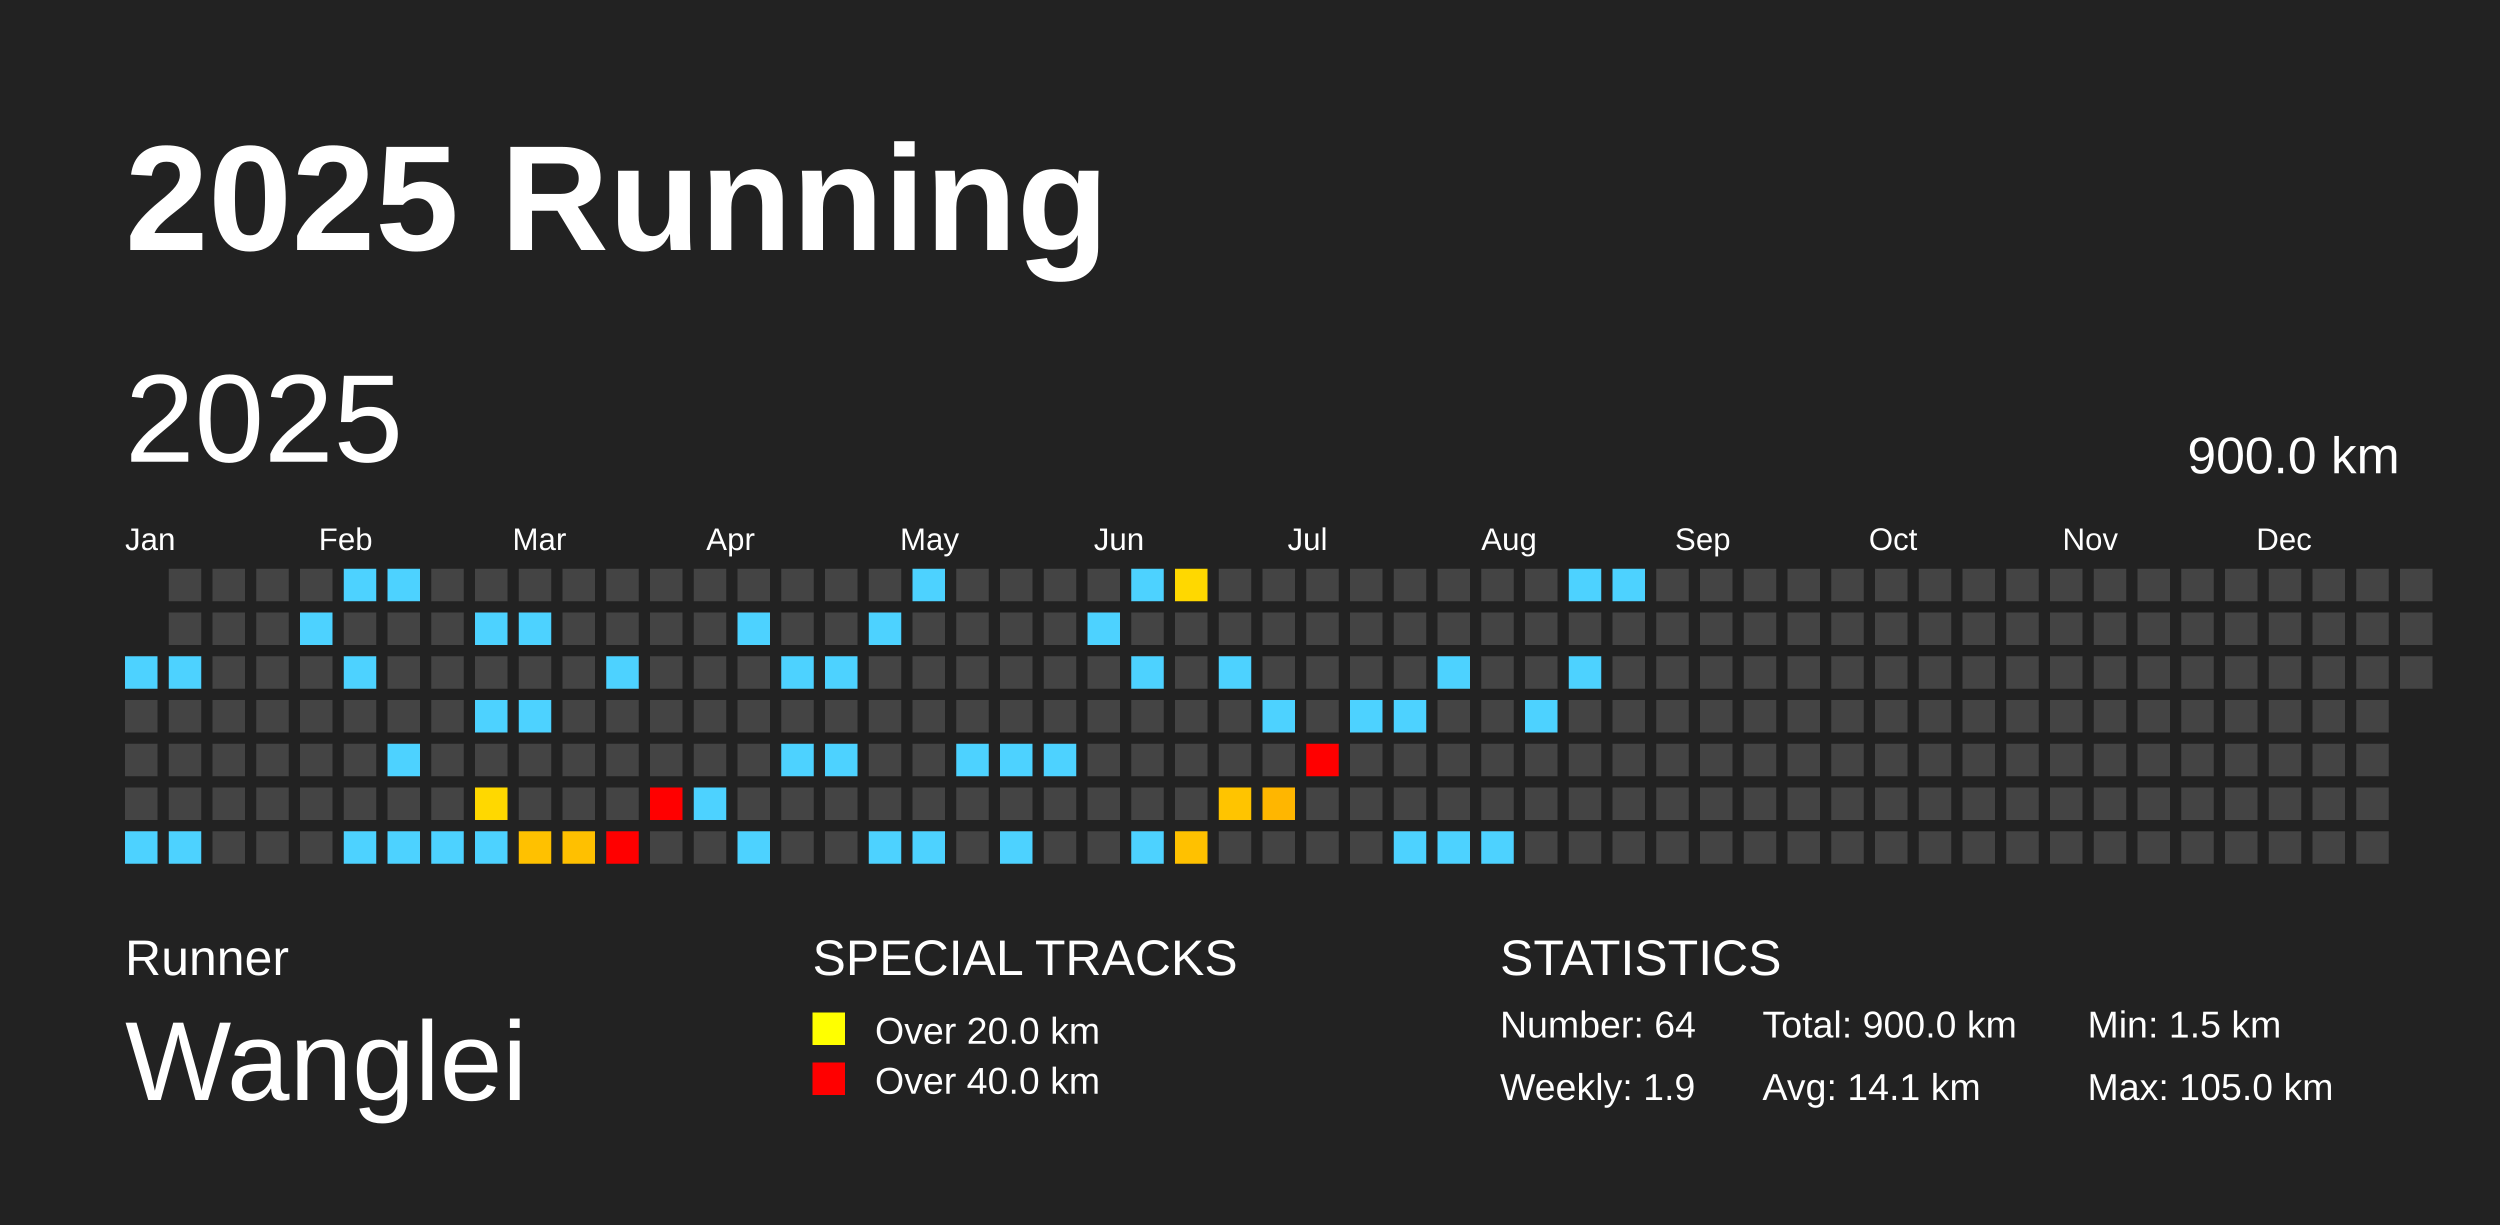
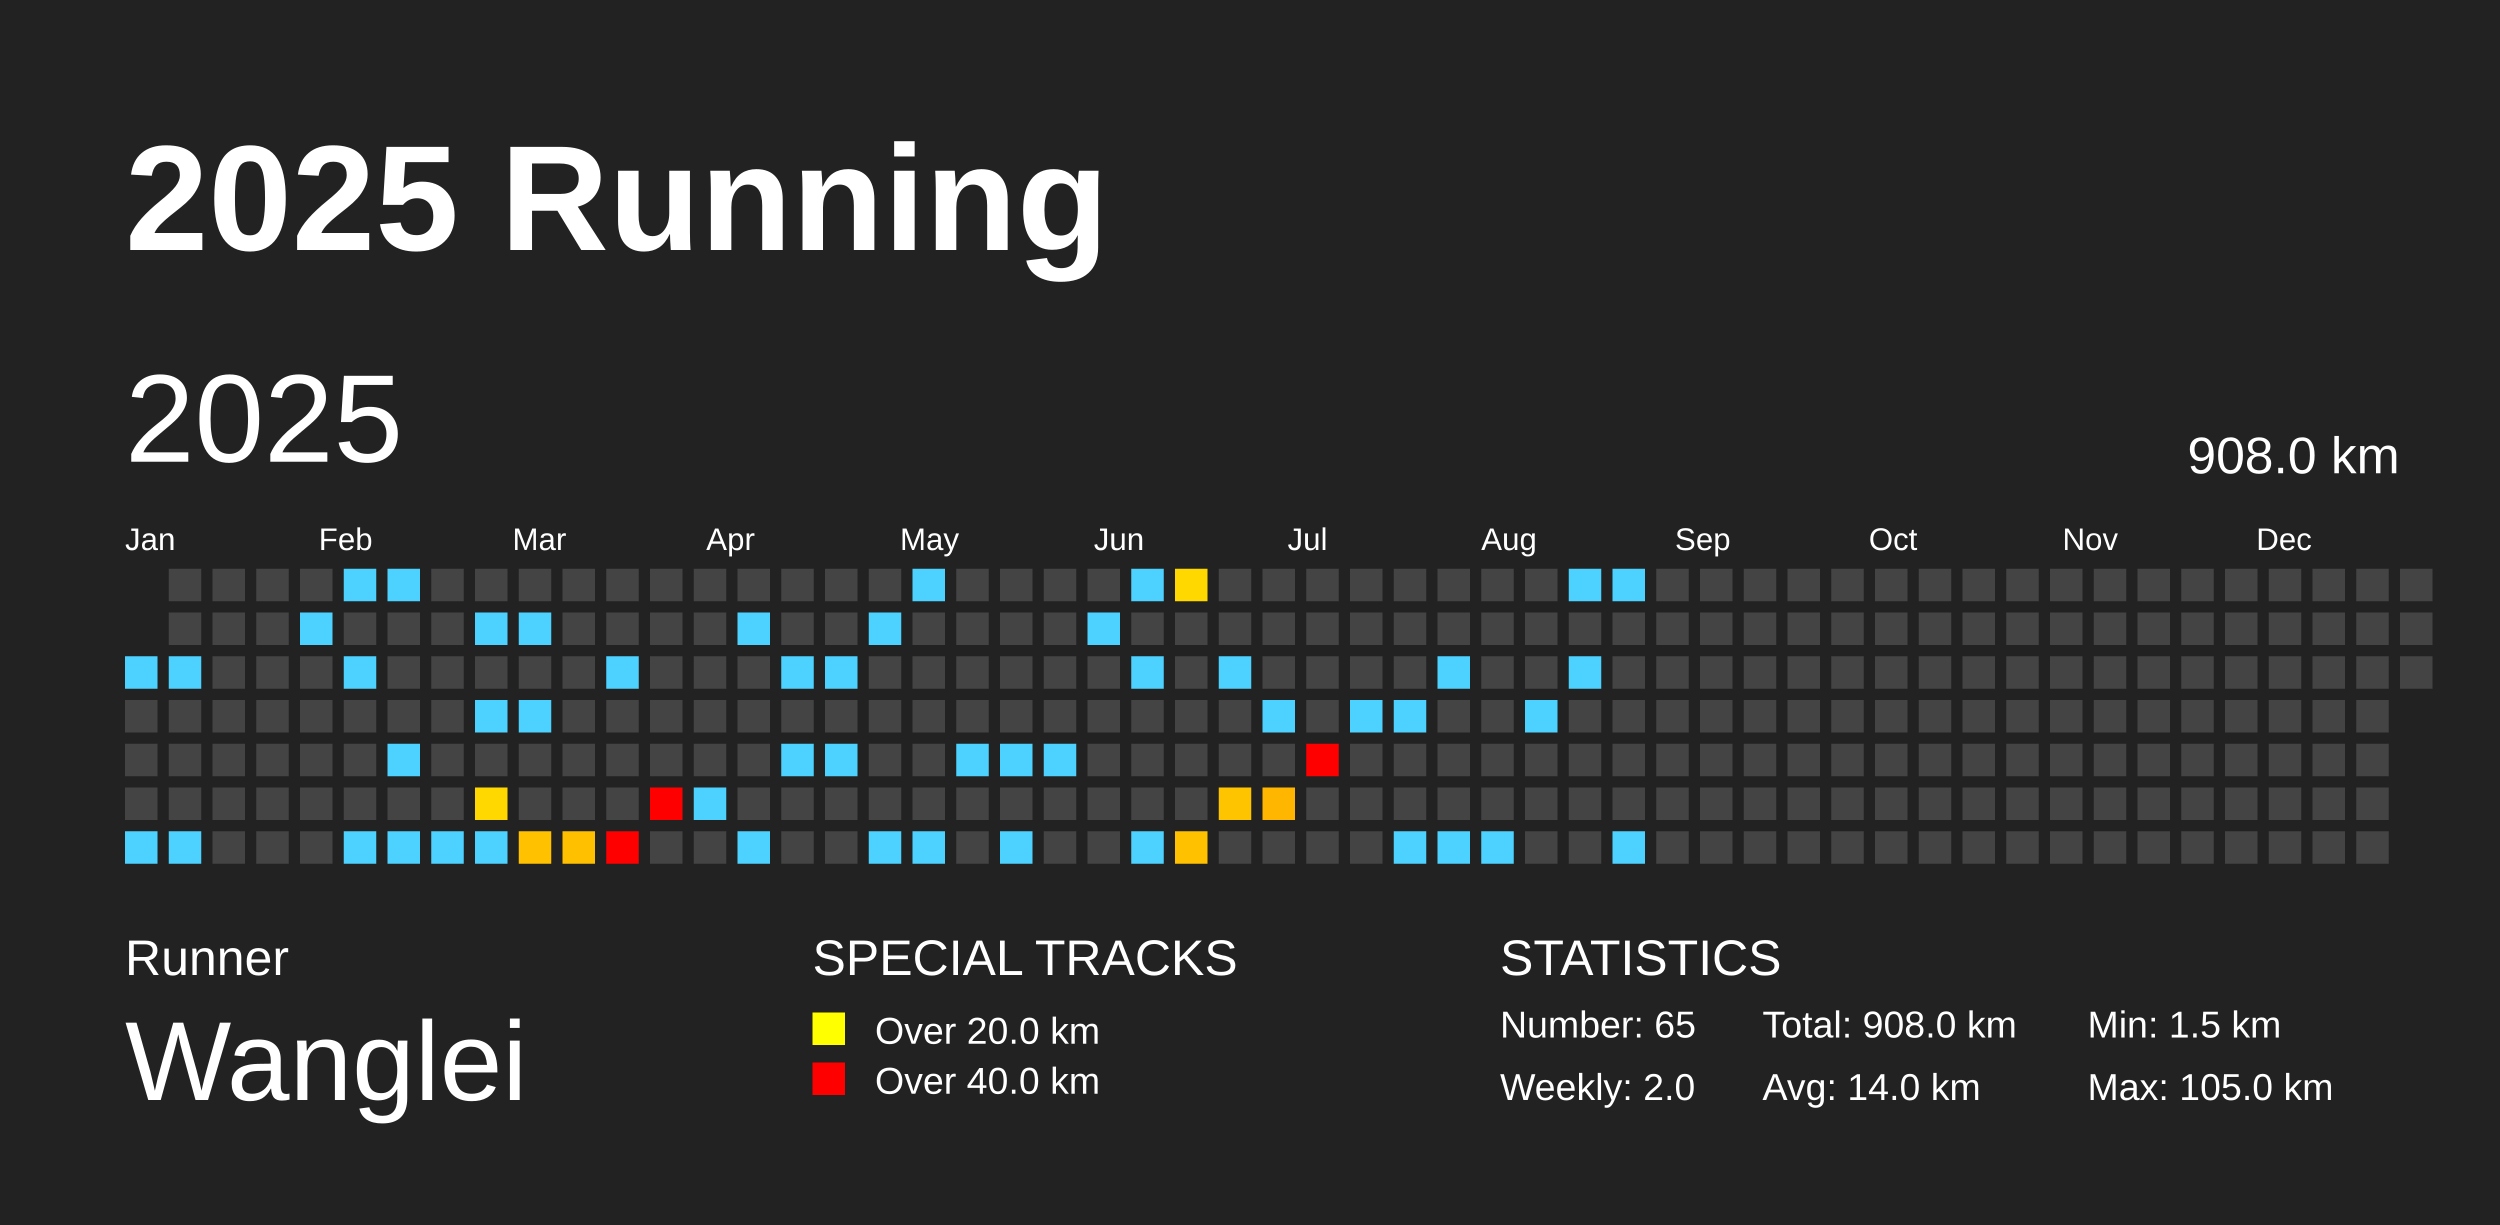
<svg xmlns="http://www.w3.org/2000/svg" baseProfile="full" height="98mm" version="1.1" viewBox="0,0,200,98" width="200mm">
  <defs />
  <rect fill="#222222" height="98" width="200" x="0" y="0" />
  <text fill="#FFFFFF" style="font-size:12px; font-family:Arial; font-weight:bold;" x="10" y="20">2025 Running</text>
  <text fill="#FFFFFF" style="font-size:4px; font-family:Arial" x="10" y="78">Runner</text>
  <text fill="#FFFFFF" style="font-size:9px; font-family:Arial" x="10" y="88">Wanglei</text>
  <text fill="#FFFFFF" style="font-size:4px; font-family:Arial" x="65" y="78">SPECIAL TRACKS</text>
  <rect fill="yellow" height="2.6" width="2.6" x="65" y="81" />
  <text fill="#FFFFFF" style="font-size:3px; font-family:Arial" x="70" y="83.5">Over 20.0 km</text>
  <rect fill="red" height="2.6" width="2.6" x="65" y="85" />
  <text fill="#FFFFFF" style="font-size:3px; font-family:Arial" x="70" y="87.5">Over 40.0 km</text>
  <text fill="#FFFFFF" style="font-size:4px; font-family:Arial" x="120" y="78">STATISTICS</text>
-   <text fill="#FFFFFF" style="font-size:3px; font-family:Arial" x="120" y="83">Number: 64</text>
-   <text fill="#FFFFFF" style="font-size:3px; font-family:Arial" x="120" y="88">Weekly: 1.9</text>
-   <text fill="#FFFFFF" style="font-size:3px; font-family:Arial" x="141" y="83">Total: 900.0 km</text>
-   <text fill="#FFFFFF" style="font-size:3px; font-family:Arial" x="141" y="88">Avg: 14.1 km</text>
+   <text fill="#FFFFFF" style="font-size:3px; font-family:Arial" x="120" y="83">Number: 65</text>
+   <text fill="#FFFFFF" style="font-size:3px; font-family:Arial" x="120" y="88">Weekly: 2.0</text>
+   <text fill="#FFFFFF" style="font-size:3px; font-family:Arial" x="141" y="83">Total: 908.0 km</text>
+   <text fill="#FFFFFF" style="font-size:3px; font-family:Arial" x="141" y="88">Avg: 14.0 km</text>
  <text fill="#FFFFFF" style="font-size:3px; font-family:Arial" x="167" y="83">Min: 1.5 km</text>
  <text fill="#FFFFFF" style="font-size:3px; font-family:Arial" x="167" y="88">Max: 105.0 km</text>
  <text dominant-baseline="hanging" fill="#FFFFFF" style="font-size:10.0px; font-family:Arial;" x="10" y="30">2025</text>
-   <text dominant-baseline="hanging" fill="#FFFFFF" style="font-size:4.125px; font-family:Arial;" x="175" y="35">900.0 km</text>
+   <text dominant-baseline="hanging" fill="#FFFFFF" style="font-size:4.125px; font-family:Arial;" x="175" y="35">908.0 km</text>
  <text fill="#FFFFFF" style="font-size:2.5px; font-family:Arial" x="10.0" y="44">Jan</text>
  <text fill="#FFFFFF" style="font-size:2.5px; font-family:Arial" x="25.5" y="44">Feb</text>
  <text fill="#FFFFFF" style="font-size:2.5px; font-family:Arial" x="41.0" y="44">Mar</text>
  <text fill="#FFFFFF" style="font-size:2.5px; font-family:Arial" x="56.5" y="44">Apr</text>
  <text fill="#FFFFFF" style="font-size:2.5px; font-family:Arial" x="72.0" y="44">May</text>
  <text fill="#FFFFFF" style="font-size:2.5px; font-family:Arial" x="87.5" y="44">Jun</text>
  <text fill="#FFFFFF" style="font-size:2.5px; font-family:Arial" x="103.0" y="44">Jul</text>
  <text fill="#FFFFFF" style="font-size:2.5px; font-family:Arial" x="118.5" y="44">Aug</text>
  <text fill="#FFFFFF" style="font-size:2.5px; font-family:Arial" x="134.0" y="44">Sep</text>
  <text fill="#FFFFFF" style="font-size:2.5px; font-family:Arial" x="149.5" y="44">Oct</text>
  <text fill="#FFFFFF" style="font-size:2.5px; font-family:Arial" x="165.0" y="44">Nov</text>
  <text fill="#FFFFFF" style="font-size:2.5px; font-family:Arial" x="180.5" y="44">Dec</text>
  <rect fill="#4dd2ff" height="2.6" width="2.6" x="10.0" y="52.5" />
  <rect fill="#444444" height="2.6" width="2.6" x="10.0" y="56.0" />
  <rect fill="#444444" height="2.6" width="2.6" x="10.0" y="59.5" />
  <rect fill="#444444" height="2.6" width="2.6" x="10.0" y="63.0" />
  <rect fill="#4dd2ff" height="2.6" width="2.6" x="10.0" y="66.5" />
  <rect fill="#444444" height="2.6" width="2.6" x="13.5" y="45.5" />
  <rect fill="#444444" height="2.6" width="2.6" x="13.5" y="49.0" />
  <rect fill="#4dd2ff" height="2.6" width="2.6" x="13.5" y="52.5" />
  <rect fill="#444444" height="2.6" width="2.6" x="13.5" y="56.0" />
  <rect fill="#444444" height="2.6" width="2.6" x="13.5" y="59.5" />
  <rect fill="#444444" height="2.6" width="2.6" x="13.5" y="63.0" />
  <rect fill="#4dd2ff" height="2.6" width="2.6" x="13.5" y="66.5" />
  <rect fill="#444444" height="2.6" width="2.6" x="17.0" y="45.5" />
  <rect fill="#444444" height="2.6" width="2.6" x="17.0" y="49.0" />
  <rect fill="#444444" height="2.6" width="2.6" x="17.0" y="52.5" />
  <rect fill="#444444" height="2.6" width="2.6" x="17.0" y="56.0" />
  <rect fill="#444444" height="2.6" width="2.6" x="17.0" y="59.5" />
  <rect fill="#444444" height="2.6" width="2.6" x="17.0" y="63.0" />
  <rect fill="#444444" height="2.6" width="2.6" x="17.0" y="66.5" />
  <rect fill="#444444" height="2.6" width="2.6" x="20.5" y="45.5" />
  <rect fill="#444444" height="2.6" width="2.6" x="20.5" y="49.0" />
  <rect fill="#444444" height="2.6" width="2.6" x="20.5" y="52.5" />
  <rect fill="#444444" height="2.6" width="2.6" x="20.5" y="56.0" />
  <rect fill="#444444" height="2.6" width="2.6" x="20.5" y="59.5" />
  <rect fill="#444444" height="2.6" width="2.6" x="20.5" y="63.0" />
  <rect fill="#444444" height="2.6" width="2.6" x="20.5" y="66.5" />
  <rect fill="#444444" height="2.6" width="2.6" x="24.0" y="45.5" />
  <rect fill="#4dd2ff" height="2.6" width="2.6" x="24.0" y="49.0" />
  <rect fill="#444444" height="2.6" width="2.6" x="24.0" y="52.5" />
  <rect fill="#444444" height="2.6" width="2.6" x="24.0" y="56.0" />
  <rect fill="#444444" height="2.6" width="2.6" x="24.0" y="59.5" />
  <rect fill="#444444" height="2.6" width="2.6" x="24.0" y="63.0" />
  <rect fill="#444444" height="2.6" width="2.6" x="24.0" y="66.5" />
  <rect fill="#4dd2ff" height="2.6" width="2.6" x="27.5" y="45.5" />
  <rect fill="#444444" height="2.6" width="2.6" x="27.5" y="49.0" />
  <rect fill="#4dd2ff" height="2.6" width="2.6" x="27.5" y="52.5" />
  <rect fill="#444444" height="2.6" width="2.6" x="27.5" y="56.0" />
  <rect fill="#444444" height="2.6" width="2.6" x="27.5" y="59.5" />
  <rect fill="#444444" height="2.6" width="2.6" x="27.5" y="63.0" />
  <rect fill="#4dd2ff" height="2.6" width="2.6" x="27.5" y="66.5" />
  <rect fill="#4dd2ff" height="2.6" width="2.6" x="31.0" y="45.5" />
  <rect fill="#444444" height="2.6" width="2.6" x="31.0" y="49.0" />
  <rect fill="#444444" height="2.6" width="2.6" x="31.0" y="52.5" />
  <rect fill="#444444" height="2.6" width="2.6" x="31.0" y="56.0" />
  <rect fill="#4dd2ff" height="2.6" width="2.6" x="31.0" y="59.5" />
  <rect fill="#444444" height="2.6" width="2.6" x="31.0" y="63.0" />
  <rect fill="#4dd2ff" height="2.6" width="2.6" x="31.0" y="66.5" />
  <rect fill="#444444" height="2.6" width="2.6" x="34.5" y="45.5" />
  <rect fill="#444444" height="2.6" width="2.6" x="34.5" y="49.0" />
  <rect fill="#444444" height="2.6" width="2.6" x="34.5" y="52.5" />
  <rect fill="#444444" height="2.6" width="2.6" x="34.5" y="56.0" />
  <rect fill="#444444" height="2.6" width="2.6" x="34.5" y="59.5" />
  <rect fill="#444444" height="2.6" width="2.6" x="34.5" y="63.0" />
  <rect fill="#4dd2ff" height="2.6" width="2.6" x="34.5" y="66.5" />
  <rect fill="#444444" height="2.6" width="2.6" x="38.0" y="45.5" />
  <rect fill="#4dd2ff" height="2.6" width="2.6" x="38.0" y="49.0" />
  <rect fill="#444444" height="2.6" width="2.6" x="38.0" y="52.5" />
  <rect fill="#4dd2ff" height="2.6" width="2.6" x="38.0" y="56.0" />
  <rect fill="#444444" height="2.6" width="2.6" x="38.0" y="59.5" />
  <rect fill="#ffd800" height="2.6" width="2.6" x="38.0" y="63.0" />
  <rect fill="#4dd2ff" height="2.6" width="2.6" x="38.0" y="66.5" />
  <rect fill="#444444" height="2.6" width="2.6" x="41.5" y="45.5" />
  <rect fill="#4dd2ff" height="2.6" width="2.6" x="41.5" y="49.0" />
  <rect fill="#444444" height="2.6" width="2.6" x="41.5" y="52.5" />
  <rect fill="#4dd2ff" height="2.6" width="2.6" x="41.5" y="56.0" />
  <rect fill="#444444" height="2.6" width="2.6" x="41.5" y="59.5" />
  <rect fill="#444444" height="2.6" width="2.6" x="41.5" y="63.0" />
  <rect fill="#ffc100" height="2.6" width="2.6" x="41.5" y="66.5" />
  <rect fill="#444444" height="2.6" width="2.6" x="45.0" y="45.5" />
  <rect fill="#444444" height="2.6" width="2.6" x="45.0" y="49.0" />
  <rect fill="#444444" height="2.6" width="2.6" x="45.0" y="52.5" />
  <rect fill="#444444" height="2.6" width="2.6" x="45.0" y="56.0" />
  <rect fill="#444444" height="2.6" width="2.6" x="45.0" y="59.5" />
  <rect fill="#444444" height="2.6" width="2.6" x="45.0" y="63.0" />
  <rect fill="#ffc000" height="2.6" width="2.6" x="45.0" y="66.5" />
  <rect fill="#444444" height="2.6" width="2.6" x="48.5" y="45.5" />
  <rect fill="#444444" height="2.6" width="2.6" x="48.5" y="49.0" />
  <rect fill="#4dd2ff" height="2.6" width="2.6" x="48.5" y="52.5" />
  <rect fill="#444444" height="2.6" width="2.6" x="48.5" y="56.0" />
  <rect fill="#444444" height="2.6" width="2.6" x="48.5" y="59.5" />
  <rect fill="#444444" height="2.6" width="2.6" x="48.5" y="63.0" />
  <rect fill="red" height="2.6" width="2.6" x="48.5" y="66.5" />
  <rect fill="#444444" height="2.6" width="2.6" x="52.0" y="45.5" />
  <rect fill="#444444" height="2.6" width="2.6" x="52.0" y="49.0" />
  <rect fill="#444444" height="2.6" width="2.6" x="52.0" y="52.5" />
  <rect fill="#444444" height="2.6" width="2.6" x="52.0" y="56.0" />
  <rect fill="#444444" height="2.6" width="2.6" x="52.0" y="59.5" />
  <rect fill="red" height="2.6" width="2.6" x="52.0" y="63.0" />
  <rect fill="#444444" height="2.6" width="2.6" x="52.0" y="66.5" />
  <rect fill="#444444" height="2.6" width="2.6" x="55.5" y="45.5" />
  <rect fill="#444444" height="2.6" width="2.6" x="55.5" y="49.0" />
  <rect fill="#444444" height="2.6" width="2.6" x="55.5" y="52.5" />
  <rect fill="#444444" height="2.6" width="2.6" x="55.5" y="56.0" />
  <rect fill="#444444" height="2.6" width="2.6" x="55.5" y="59.5" />
  <rect fill="#4dd2ff" height="2.6" width="2.6" x="55.5" y="63.0" />
  <rect fill="#444444" height="2.6" width="2.6" x="55.5" y="66.5" />
  <rect fill="#444444" height="2.6" width="2.6" x="59.0" y="45.5" />
  <rect fill="#4dd2ff" height="2.6" width="2.6" x="59.0" y="49.0" />
  <rect fill="#444444" height="2.6" width="2.6" x="59.0" y="52.5" />
  <rect fill="#444444" height="2.6" width="2.6" x="59.0" y="56.0" />
  <rect fill="#444444" height="2.6" width="2.6" x="59.0" y="59.5" />
  <rect fill="#444444" height="2.6" width="2.6" x="59.0" y="63.0" />
  <rect fill="#4dd2ff" height="2.6" width="2.6" x="59.0" y="66.5" />
  <rect fill="#444444" height="2.6" width="2.6" x="62.5" y="45.5" />
  <rect fill="#444444" height="2.6" width="2.6" x="62.5" y="49.0" />
  <rect fill="#4dd2ff" height="2.6" width="2.6" x="62.5" y="52.5" />
  <rect fill="#444444" height="2.6" width="2.6" x="62.5" y="56.0" />
  <rect fill="#4dd2ff" height="2.6" width="2.6" x="62.5" y="59.5" />
  <rect fill="#444444" height="2.6" width="2.6" x="62.5" y="63.0" />
  <rect fill="#444444" height="2.6" width="2.6" x="62.5" y="66.5" />
  <rect fill="#444444" height="2.6" width="2.6" x="66.0" y="45.5" />
  <rect fill="#444444" height="2.6" width="2.6" x="66.0" y="49.0" />
  <rect fill="#4dd2ff" height="2.6" width="2.6" x="66.0" y="52.5" />
  <rect fill="#444444" height="2.6" width="2.6" x="66.0" y="56.0" />
  <rect fill="#4dd2ff" height="2.6" width="2.6" x="66.0" y="59.5" />
  <rect fill="#444444" height="2.6" width="2.6" x="66.0" y="63.0" />
  <rect fill="#444444" height="2.6" width="2.6" x="66.0" y="66.5" />
  <rect fill="#444444" height="2.6" width="2.6" x="69.5" y="45.5" />
  <rect fill="#4dd2ff" height="2.6" width="2.6" x="69.5" y="49.0" />
  <rect fill="#444444" height="2.6" width="2.6" x="69.5" y="52.5" />
  <rect fill="#444444" height="2.6" width="2.6" x="69.5" y="56.0" />
  <rect fill="#444444" height="2.6" width="2.6" x="69.5" y="59.5" />
  <rect fill="#444444" height="2.6" width="2.6" x="69.5" y="63.0" />
  <rect fill="#4dd2ff" height="2.6" width="2.6" x="69.5" y="66.5" />
  <rect fill="#4dd2ff" height="2.6" width="2.6" x="73.0" y="45.5" />
  <rect fill="#444444" height="2.6" width="2.6" x="73.0" y="49.0" />
  <rect fill="#444444" height="2.6" width="2.6" x="73.0" y="52.5" />
  <rect fill="#444444" height="2.6" width="2.6" x="73.0" y="56.0" />
  <rect fill="#444444" height="2.6" width="2.6" x="73.0" y="59.5" />
  <rect fill="#444444" height="2.6" width="2.6" x="73.0" y="63.0" />
  <rect fill="#4dd2ff" height="2.6" width="2.6" x="73.0" y="66.5" />
  <rect fill="#444444" height="2.6" width="2.6" x="76.5" y="45.5" />
  <rect fill="#444444" height="2.6" width="2.6" x="76.5" y="49.0" />
  <rect fill="#444444" height="2.6" width="2.6" x="76.5" y="52.5" />
  <rect fill="#444444" height="2.6" width="2.6" x="76.5" y="56.0" />
  <rect fill="#4dd2ff" height="2.6" width="2.6" x="76.5" y="59.5" />
  <rect fill="#444444" height="2.6" width="2.6" x="76.5" y="63.0" />
  <rect fill="#444444" height="2.6" width="2.6" x="76.5" y="66.5" />
  <rect fill="#444444" height="2.6" width="2.6" x="80.0" y="45.5" />
  <rect fill="#444444" height="2.6" width="2.6" x="80.0" y="49.0" />
  <rect fill="#444444" height="2.6" width="2.6" x="80.0" y="52.5" />
  <rect fill="#444444" height="2.6" width="2.6" x="80.0" y="56.0" />
  <rect fill="#4dd2ff" height="2.6" width="2.6" x="80.0" y="59.5" />
  <rect fill="#444444" height="2.6" width="2.6" x="80.0" y="63.0" />
  <rect fill="#4dd2ff" height="2.6" width="2.6" x="80.0" y="66.5" />
  <rect fill="#444444" height="2.6" width="2.6" x="83.5" y="45.5" />
  <rect fill="#444444" height="2.6" width="2.6" x="83.5" y="49.0" />
  <rect fill="#444444" height="2.6" width="2.6" x="83.5" y="52.5" />
  <rect fill="#444444" height="2.6" width="2.6" x="83.5" y="56.0" />
  <rect fill="#4dd2ff" height="2.6" width="2.6" x="83.5" y="59.5" />
  <rect fill="#444444" height="2.6" width="2.6" x="83.5" y="63.0" />
  <rect fill="#444444" height="2.6" width="2.6" x="83.5" y="66.5" />
  <rect fill="#444444" height="2.6" width="2.6" x="87.0" y="45.5" />
  <rect fill="#4dd2ff" height="2.6" width="2.6" x="87.0" y="49.0" />
  <rect fill="#444444" height="2.6" width="2.6" x="87.0" y="52.5" />
  <rect fill="#444444" height="2.6" width="2.6" x="87.0" y="56.0" />
  <rect fill="#444444" height="2.6" width="2.6" x="87.0" y="59.5" />
  <rect fill="#444444" height="2.6" width="2.6" x="87.0" y="63.0" />
  <rect fill="#444444" height="2.6" width="2.6" x="87.0" y="66.5" />
  <rect fill="#4dd2ff" height="2.6" width="2.6" x="90.5" y="45.5" />
  <rect fill="#444444" height="2.6" width="2.6" x="90.5" y="49.0" />
  <rect fill="#4dd2ff" height="2.6" width="2.6" x="90.5" y="52.5" />
  <rect fill="#444444" height="2.6" width="2.6" x="90.5" y="56.0" />
  <rect fill="#444444" height="2.6" width="2.6" x="90.5" y="59.5" />
  <rect fill="#444444" height="2.6" width="2.6" x="90.5" y="63.0" />
  <rect fill="#4dd2ff" height="2.6" width="2.6" x="90.5" y="66.5" />
  <rect fill="#ffd800" height="2.6" width="2.6" x="94.0" y="45.5" />
  <rect fill="#444444" height="2.6" width="2.6" x="94.0" y="49.0" />
  <rect fill="#444444" height="2.6" width="2.6" x="94.0" y="52.5" />
  <rect fill="#444444" height="2.6" width="2.6" x="94.0" y="56.0" />
  <rect fill="#444444" height="2.6" width="2.6" x="94.0" y="59.5" />
  <rect fill="#444444" height="2.6" width="2.6" x="94.0" y="63.0" />
  <rect fill="#ffc100" height="2.6" width="2.6" x="94.0" y="66.5" />
  <rect fill="#444444" height="2.6" width="2.6" x="97.5" y="45.5" />
  <rect fill="#444444" height="2.6" width="2.6" x="97.5" y="49.0" />
  <rect fill="#4dd2ff" height="2.6" width="2.6" x="97.5" y="52.5" />
  <rect fill="#444444" height="2.6" width="2.6" x="97.5" y="56.0" />
  <rect fill="#444444" height="2.6" width="2.6" x="97.5" y="59.5" />
  <rect fill="#ffc400" height="2.6" width="2.6" x="97.5" y="63.0" />
  <rect fill="#444444" height="2.6" width="2.6" x="97.5" y="66.5" />
  <rect fill="#444444" height="2.6" width="2.6" x="101.0" y="45.5" />
  <rect fill="#444444" height="2.6" width="2.6" x="101.0" y="49.0" />
  <rect fill="#444444" height="2.6" width="2.6" x="101.0" y="52.5" />
  <rect fill="#4dd2ff" height="2.6" width="2.6" x="101.0" y="56.0" />
  <rect fill="#444444" height="2.6" width="2.6" x="101.0" y="59.5" />
  <rect fill="#ffb600" height="2.6" width="2.6" x="101.0" y="63.0" />
  <rect fill="#444444" height="2.6" width="2.6" x="101.0" y="66.5" />
  <rect fill="#444444" height="2.6" width="2.6" x="104.5" y="45.5" />
  <rect fill="#444444" height="2.6" width="2.6" x="104.5" y="49.0" />
  <rect fill="#444444" height="2.6" width="2.6" x="104.5" y="52.5" />
  <rect fill="#444444" height="2.6" width="2.6" x="104.5" y="56.0" />
  <rect fill="red" height="2.6" width="2.6" x="104.5" y="59.5" />
  <rect fill="#444444" height="2.6" width="2.6" x="104.5" y="63.0" />
  <rect fill="#444444" height="2.6" width="2.6" x="104.5" y="66.5" />
  <rect fill="#444444" height="2.6" width="2.6" x="108.0" y="45.5" />
  <rect fill="#444444" height="2.6" width="2.6" x="108.0" y="49.0" />
  <rect fill="#444444" height="2.6" width="2.6" x="108.0" y="52.5" />
  <rect fill="#4dd2ff" height="2.6" width="2.6" x="108.0" y="56.0" />
  <rect fill="#444444" height="2.6" width="2.6" x="108.0" y="59.5" />
  <rect fill="#444444" height="2.6" width="2.6" x="108.0" y="63.0" />
  <rect fill="#444444" height="2.6" width="2.6" x="108.0" y="66.5" />
  <rect fill="#444444" height="2.6" width="2.6" x="111.5" y="45.5" />
  <rect fill="#444444" height="2.6" width="2.6" x="111.5" y="49.0" />
  <rect fill="#444444" height="2.6" width="2.6" x="111.5" y="52.5" />
  <rect fill="#4dd2ff" height="2.6" width="2.6" x="111.5" y="56.0" />
  <rect fill="#444444" height="2.6" width="2.6" x="111.5" y="59.5" />
  <rect fill="#444444" height="2.6" width="2.6" x="111.5" y="63.0" />
  <rect fill="#4dd2ff" height="2.6" width="2.6" x="111.5" y="66.5" />
  <rect fill="#444444" height="2.6" width="2.6" x="115.0" y="45.5" />
  <rect fill="#444444" height="2.6" width="2.6" x="115.0" y="49.0" />
  <rect fill="#4dd2ff" height="2.6" width="2.6" x="115.0" y="52.5" />
  <rect fill="#444444" height="2.6" width="2.6" x="115.0" y="56.0" />
  <rect fill="#444444" height="2.6" width="2.6" x="115.0" y="59.5" />
  <rect fill="#444444" height="2.6" width="2.6" x="115.0" y="63.0" />
  <rect fill="#4dd2ff" height="2.6" width="2.6" x="115.0" y="66.5" />
  <rect fill="#444444" height="2.6" width="2.6" x="118.5" y="45.5" />
  <rect fill="#444444" height="2.6" width="2.6" x="118.5" y="49.0" />
  <rect fill="#444444" height="2.6" width="2.6" x="118.5" y="52.5" />
  <rect fill="#444444" height="2.6" width="2.6" x="118.5" y="56.0" />
  <rect fill="#444444" height="2.6" width="2.6" x="118.5" y="59.5" />
  <rect fill="#444444" height="2.6" width="2.6" x="118.5" y="63.0" />
  <rect fill="#4dd2ff" height="2.6" width="2.6" x="118.5" y="66.5" />
  <rect fill="#444444" height="2.6" width="2.6" x="122.0" y="45.5" />
  <rect fill="#444444" height="2.6" width="2.6" x="122.0" y="49.0" />
  <rect fill="#444444" height="2.6" width="2.6" x="122.0" y="52.5" />
  <rect fill="#4dd2ff" height="2.6" width="2.6" x="122.0" y="56.0" />
  <rect fill="#444444" height="2.6" width="2.6" x="122.0" y="59.5" />
  <rect fill="#444444" height="2.6" width="2.6" x="122.0" y="63.0" />
  <rect fill="#444444" height="2.6" width="2.6" x="122.0" y="66.5" />
  <rect fill="#4dd2ff" height="2.6" width="2.6" x="125.5" y="45.5" />
  <rect fill="#444444" height="2.6" width="2.6" x="125.5" y="49.0" />
  <rect fill="#4dd2ff" height="2.6" width="2.6" x="125.5" y="52.5" />
  <rect fill="#444444" height="2.6" width="2.6" x="125.5" y="56.0" />
  <rect fill="#444444" height="2.6" width="2.6" x="125.5" y="59.5" />
  <rect fill="#444444" height="2.6" width="2.6" x="125.5" y="63.0" />
  <rect fill="#444444" height="2.6" width="2.6" x="125.5" y="66.5" />
  <rect fill="#4dd2ff" height="2.6" width="2.6" x="129.0" y="45.5" />
  <rect fill="#444444" height="2.6" width="2.6" x="129.0" y="49.0" />
  <rect fill="#444444" height="2.6" width="2.6" x="129.0" y="52.5" />
  <rect fill="#444444" height="2.6" width="2.6" x="129.0" y="56.0" />
  <rect fill="#444444" height="2.6" width="2.6" x="129.0" y="59.5" />
  <rect fill="#444444" height="2.6" width="2.6" x="129.0" y="63.0" />
-   <rect fill="#444444" height="2.6" width="2.6" x="129.0" y="66.5" />
+   <rect fill="#4dd2ff" height="2.6" width="2.6" x="129.0" y="66.5" />
  <rect fill="#444444" height="2.6" width="2.6" x="132.5" y="45.5" />
  <rect fill="#444444" height="2.6" width="2.6" x="132.5" y="49.0" />
  <rect fill="#444444" height="2.6" width="2.6" x="132.5" y="52.5" />
  <rect fill="#444444" height="2.6" width="2.6" x="132.5" y="56.0" />
  <rect fill="#444444" height="2.6" width="2.6" x="132.5" y="59.5" />
  <rect fill="#444444" height="2.6" width="2.6" x="132.5" y="63.0" />
  <rect fill="#444444" height="2.6" width="2.6" x="132.5" y="66.5" />
  <rect fill="#444444" height="2.6" width="2.6" x="136.0" y="45.5" />
  <rect fill="#444444" height="2.6" width="2.6" x="136.0" y="49.0" />
  <rect fill="#444444" height="2.6" width="2.6" x="136.0" y="52.5" />
  <rect fill="#444444" height="2.6" width="2.6" x="136.0" y="56.0" />
  <rect fill="#444444" height="2.6" width="2.6" x="136.0" y="59.5" />
  <rect fill="#444444" height="2.6" width="2.6" x="136.0" y="63.0" />
  <rect fill="#444444" height="2.6" width="2.6" x="136.0" y="66.5" />
  <rect fill="#444444" height="2.6" width="2.6" x="139.5" y="45.5" />
  <rect fill="#444444" height="2.6" width="2.6" x="139.5" y="49.0" />
  <rect fill="#444444" height="2.6" width="2.6" x="139.5" y="52.5" />
  <rect fill="#444444" height="2.6" width="2.6" x="139.5" y="56.0" />
  <rect fill="#444444" height="2.6" width="2.6" x="139.5" y="59.5" />
  <rect fill="#444444" height="2.6" width="2.6" x="139.5" y="63.0" />
  <rect fill="#444444" height="2.6" width="2.6" x="139.5" y="66.5" />
  <rect fill="#444444" height="2.6" width="2.6" x="143.0" y="45.5" />
  <rect fill="#444444" height="2.6" width="2.6" x="143.0" y="49.0" />
  <rect fill="#444444" height="2.6" width="2.6" x="143.0" y="52.5" />
  <rect fill="#444444" height="2.6" width="2.6" x="143.0" y="56.0" />
  <rect fill="#444444" height="2.6" width="2.6" x="143.0" y="59.5" />
  <rect fill="#444444" height="2.6" width="2.6" x="143.0" y="63.0" />
  <rect fill="#444444" height="2.6" width="2.6" x="143.0" y="66.5" />
  <rect fill="#444444" height="2.6" width="2.6" x="146.5" y="45.5" />
  <rect fill="#444444" height="2.6" width="2.6" x="146.5" y="49.0" />
  <rect fill="#444444" height="2.6" width="2.6" x="146.5" y="52.5" />
  <rect fill="#444444" height="2.6" width="2.6" x="146.5" y="56.0" />
  <rect fill="#444444" height="2.6" width="2.6" x="146.5" y="59.5" />
  <rect fill="#444444" height="2.6" width="2.6" x="146.5" y="63.0" />
  <rect fill="#444444" height="2.6" width="2.6" x="146.5" y="66.5" />
  <rect fill="#444444" height="2.6" width="2.6" x="150.0" y="45.5" />
  <rect fill="#444444" height="2.6" width="2.6" x="150.0" y="49.0" />
  <rect fill="#444444" height="2.6" width="2.6" x="150.0" y="52.5" />
  <rect fill="#444444" height="2.6" width="2.6" x="150.0" y="56.0" />
  <rect fill="#444444" height="2.6" width="2.6" x="150.0" y="59.5" />
  <rect fill="#444444" height="2.6" width="2.6" x="150.0" y="63.0" />
  <rect fill="#444444" height="2.6" width="2.6" x="150.0" y="66.5" />
  <rect fill="#444444" height="2.6" width="2.6" x="153.5" y="45.5" />
  <rect fill="#444444" height="2.6" width="2.6" x="153.5" y="49.0" />
  <rect fill="#444444" height="2.6" width="2.6" x="153.5" y="52.5" />
  <rect fill="#444444" height="2.6" width="2.6" x="153.5" y="56.0" />
  <rect fill="#444444" height="2.6" width="2.6" x="153.5" y="59.5" />
  <rect fill="#444444" height="2.6" width="2.6" x="153.5" y="63.0" />
  <rect fill="#444444" height="2.6" width="2.6" x="153.5" y="66.5" />
  <rect fill="#444444" height="2.6" width="2.6" x="157.0" y="45.5" />
  <rect fill="#444444" height="2.6" width="2.6" x="157.0" y="49.0" />
  <rect fill="#444444" height="2.6" width="2.6" x="157.0" y="52.5" />
  <rect fill="#444444" height="2.6" width="2.6" x="157.0" y="56.0" />
  <rect fill="#444444" height="2.6" width="2.6" x="157.0" y="59.5" />
  <rect fill="#444444" height="2.6" width="2.6" x="157.0" y="63.0" />
  <rect fill="#444444" height="2.6" width="2.6" x="157.0" y="66.5" />
  <rect fill="#444444" height="2.6" width="2.6" x="160.5" y="45.5" />
  <rect fill="#444444" height="2.6" width="2.6" x="160.5" y="49.0" />
  <rect fill="#444444" height="2.6" width="2.6" x="160.5" y="52.5" />
  <rect fill="#444444" height="2.6" width="2.6" x="160.5" y="56.0" />
  <rect fill="#444444" height="2.6" width="2.6" x="160.5" y="59.5" />
  <rect fill="#444444" height="2.6" width="2.6" x="160.5" y="63.0" />
  <rect fill="#444444" height="2.6" width="2.6" x="160.5" y="66.5" />
  <rect fill="#444444" height="2.6" width="2.6" x="164.0" y="45.5" />
  <rect fill="#444444" height="2.6" width="2.6" x="164.0" y="49.0" />
  <rect fill="#444444" height="2.6" width="2.6" x="164.0" y="52.5" />
  <rect fill="#444444" height="2.6" width="2.6" x="164.0" y="56.0" />
  <rect fill="#444444" height="2.6" width="2.6" x="164.0" y="59.5" />
  <rect fill="#444444" height="2.6" width="2.6" x="164.0" y="63.0" />
  <rect fill="#444444" height="2.6" width="2.6" x="164.0" y="66.5" />
  <rect fill="#444444" height="2.6" width="2.6" x="167.5" y="45.5" />
  <rect fill="#444444" height="2.6" width="2.6" x="167.5" y="49.0" />
  <rect fill="#444444" height="2.6" width="2.6" x="167.5" y="52.5" />
  <rect fill="#444444" height="2.6" width="2.6" x="167.5" y="56.0" />
  <rect fill="#444444" height="2.6" width="2.6" x="167.5" y="59.5" />
  <rect fill="#444444" height="2.6" width="2.6" x="167.5" y="63.0" />
  <rect fill="#444444" height="2.6" width="2.6" x="167.5" y="66.5" />
  <rect fill="#444444" height="2.6" width="2.6" x="171.0" y="45.5" />
  <rect fill="#444444" height="2.6" width="2.6" x="171.0" y="49.0" />
  <rect fill="#444444" height="2.6" width="2.6" x="171.0" y="52.5" />
  <rect fill="#444444" height="2.6" width="2.6" x="171.0" y="56.0" />
  <rect fill="#444444" height="2.6" width="2.6" x="171.0" y="59.5" />
  <rect fill="#444444" height="2.6" width="2.6" x="171.0" y="63.0" />
  <rect fill="#444444" height="2.6" width="2.6" x="171.0" y="66.5" />
  <rect fill="#444444" height="2.6" width="2.6" x="174.5" y="45.5" />
  <rect fill="#444444" height="2.6" width="2.6" x="174.5" y="49.0" />
  <rect fill="#444444" height="2.6" width="2.6" x="174.5" y="52.5" />
  <rect fill="#444444" height="2.6" width="2.6" x="174.5" y="56.0" />
  <rect fill="#444444" height="2.6" width="2.6" x="174.5" y="59.5" />
  <rect fill="#444444" height="2.6" width="2.6" x="174.5" y="63.0" />
  <rect fill="#444444" height="2.6" width="2.6" x="174.5" y="66.5" />
  <rect fill="#444444" height="2.6" width="2.6" x="178.0" y="45.5" />
  <rect fill="#444444" height="2.6" width="2.6" x="178.0" y="49.0" />
  <rect fill="#444444" height="2.6" width="2.6" x="178.0" y="52.5" />
  <rect fill="#444444" height="2.6" width="2.6" x="178.0" y="56.0" />
  <rect fill="#444444" height="2.6" width="2.6" x="178.0" y="59.5" />
  <rect fill="#444444" height="2.6" width="2.6" x="178.0" y="63.0" />
  <rect fill="#444444" height="2.6" width="2.6" x="178.0" y="66.5" />
  <rect fill="#444444" height="2.6" width="2.6" x="181.5" y="45.5" />
  <rect fill="#444444" height="2.6" width="2.6" x="181.5" y="49.0" />
  <rect fill="#444444" height="2.6" width="2.6" x="181.5" y="52.5" />
  <rect fill="#444444" height="2.6" width="2.6" x="181.5" y="56.0" />
  <rect fill="#444444" height="2.6" width="2.6" x="181.5" y="59.5" />
  <rect fill="#444444" height="2.6" width="2.6" x="181.5" y="63.0" />
  <rect fill="#444444" height="2.6" width="2.6" x="181.5" y="66.5" />
  <rect fill="#444444" height="2.6" width="2.6" x="185.0" y="45.5" />
  <rect fill="#444444" height="2.6" width="2.6" x="185.0" y="49.0" />
  <rect fill="#444444" height="2.6" width="2.6" x="185.0" y="52.5" />
  <rect fill="#444444" height="2.6" width="2.6" x="185.0" y="56.0" />
  <rect fill="#444444" height="2.6" width="2.6" x="185.0" y="59.5" />
  <rect fill="#444444" height="2.6" width="2.6" x="185.0" y="63.0" />
  <rect fill="#444444" height="2.6" width="2.6" x="185.0" y="66.5" />
  <rect fill="#444444" height="2.6" width="2.6" x="188.5" y="45.5" />
  <rect fill="#444444" height="2.6" width="2.6" x="188.5" y="49.0" />
  <rect fill="#444444" height="2.6" width="2.6" x="188.5" y="52.5" />
  <rect fill="#444444" height="2.6" width="2.6" x="188.5" y="56.0" />
  <rect fill="#444444" height="2.6" width="2.6" x="188.5" y="59.5" />
  <rect fill="#444444" height="2.6" width="2.6" x="188.5" y="63.0" />
  <rect fill="#444444" height="2.6" width="2.6" x="188.5" y="66.5" />
  <rect fill="#444444" height="2.6" width="2.6" x="192.0" y="45.5" />
  <rect fill="#444444" height="2.6" width="2.6" x="192.0" y="49.0" />
  <rect fill="#444444" height="2.6" width="2.6" x="192.0" y="52.5" />
</svg>
